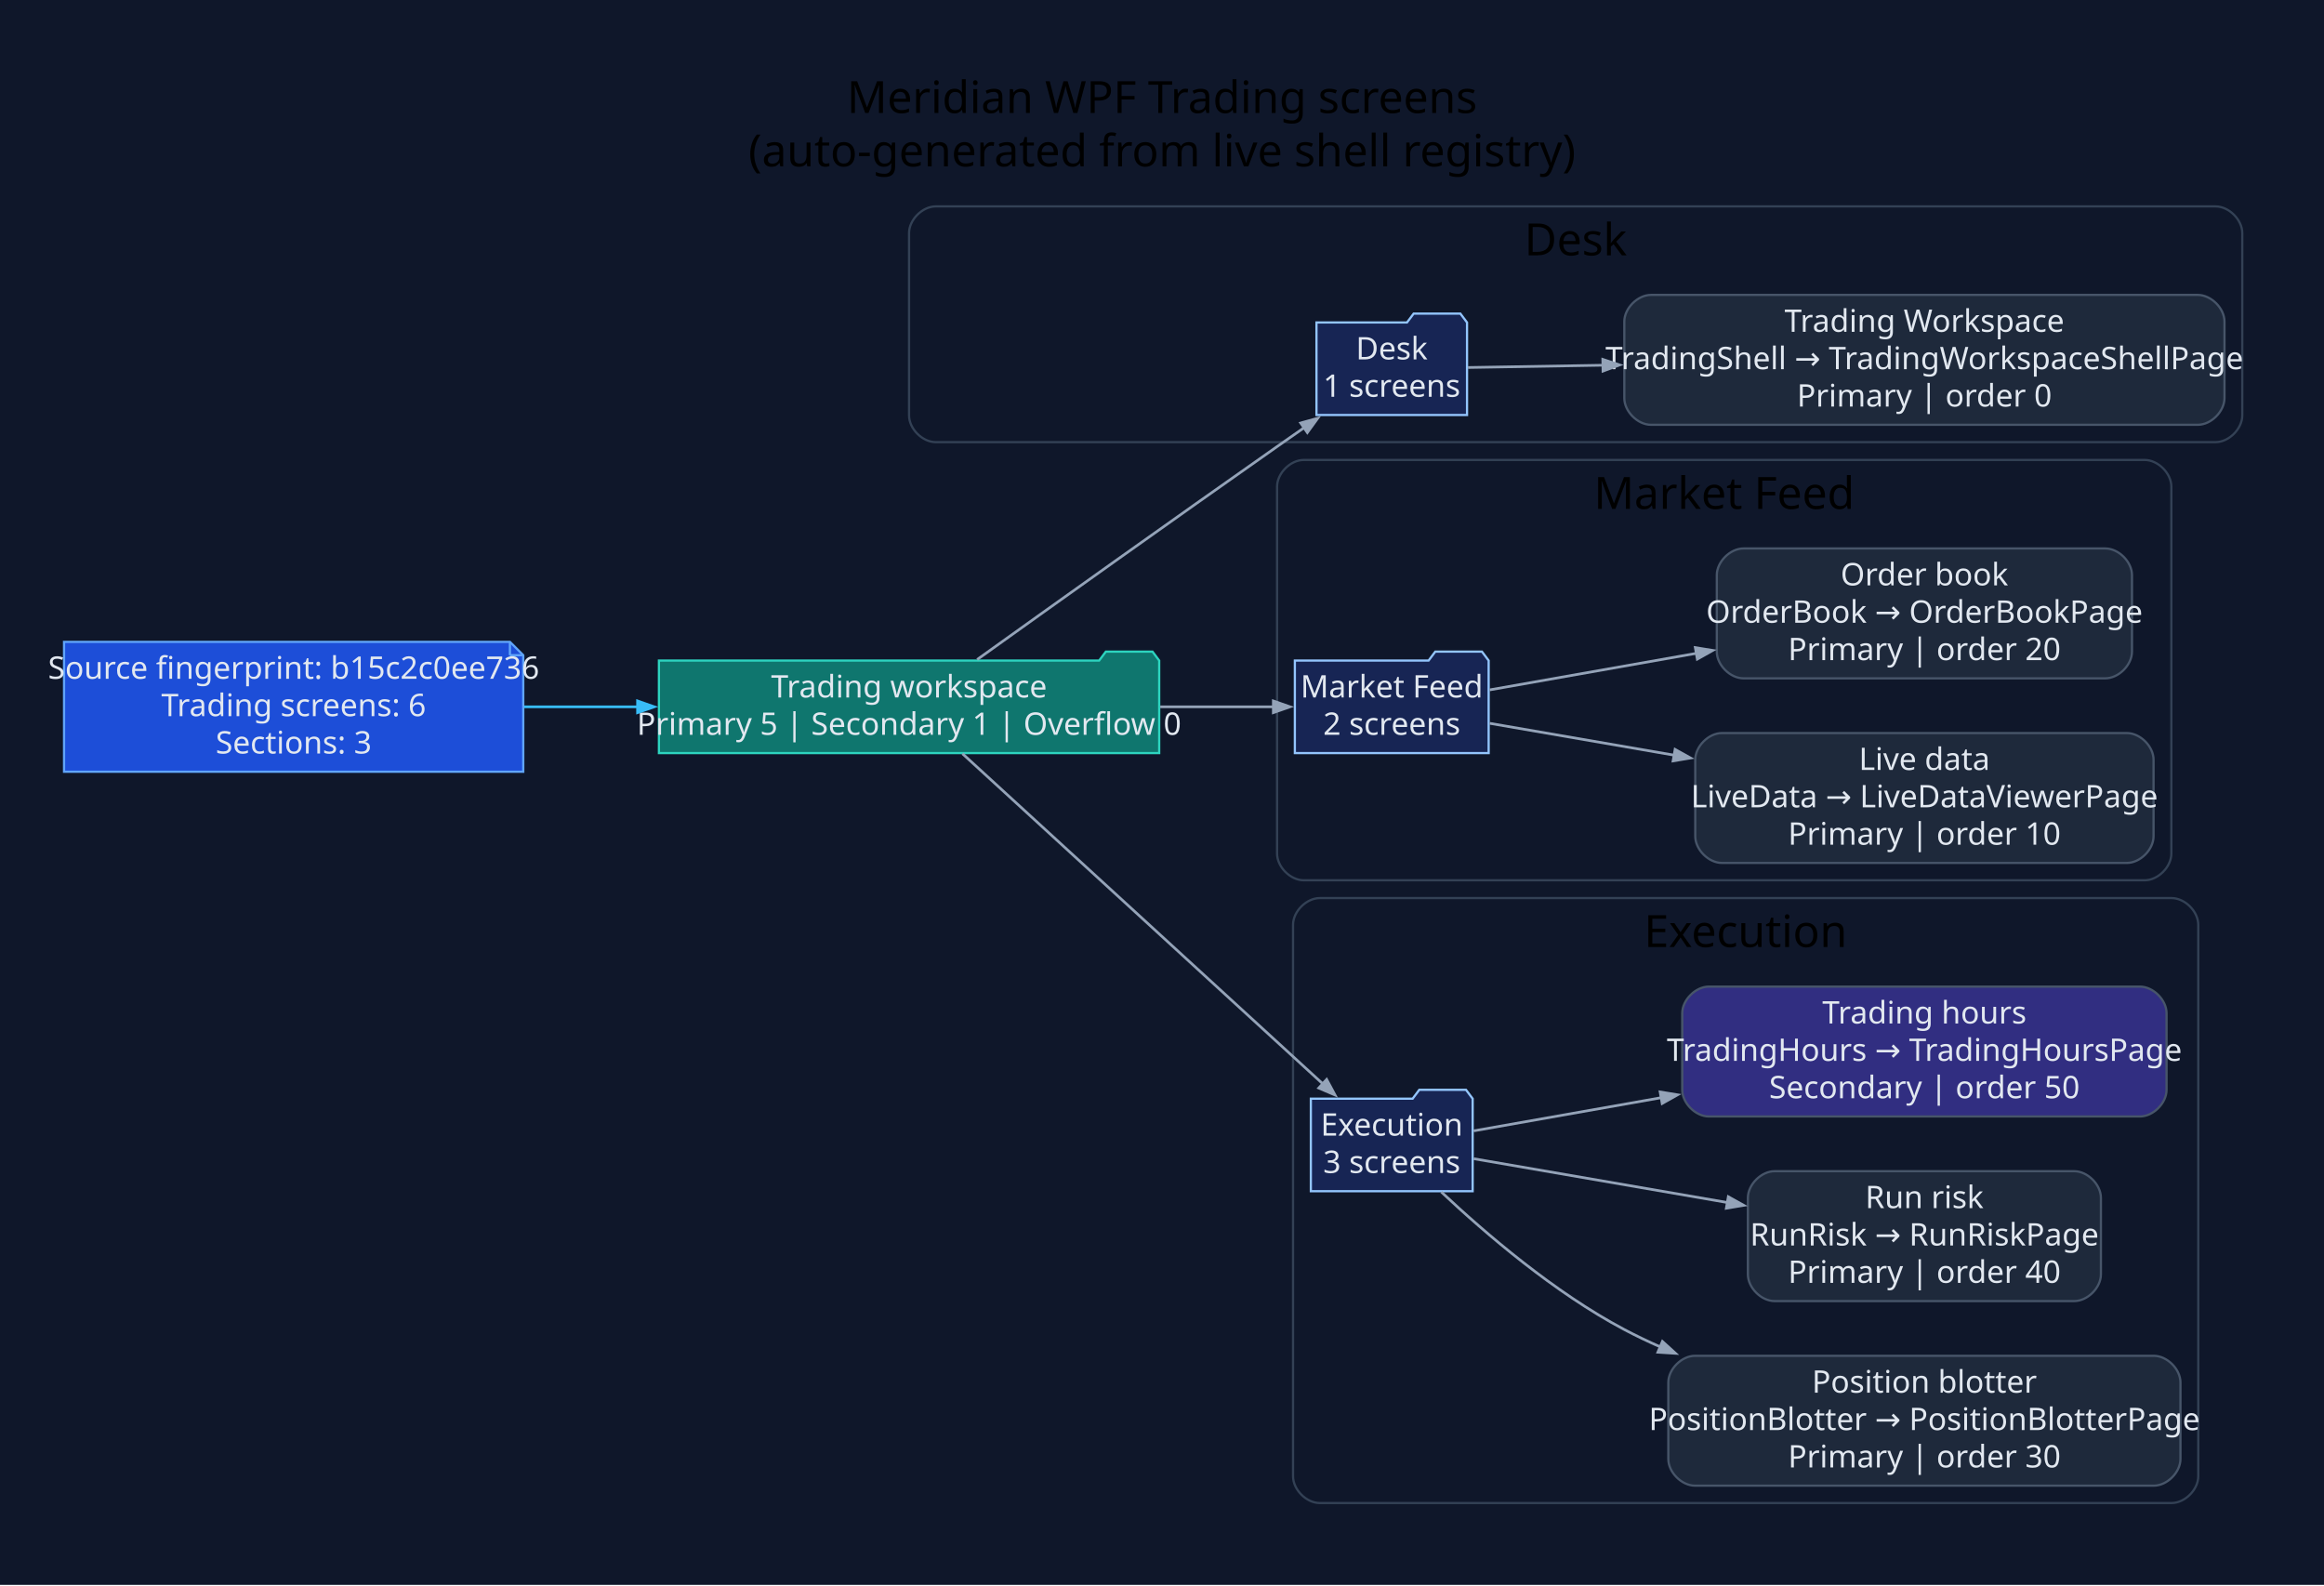
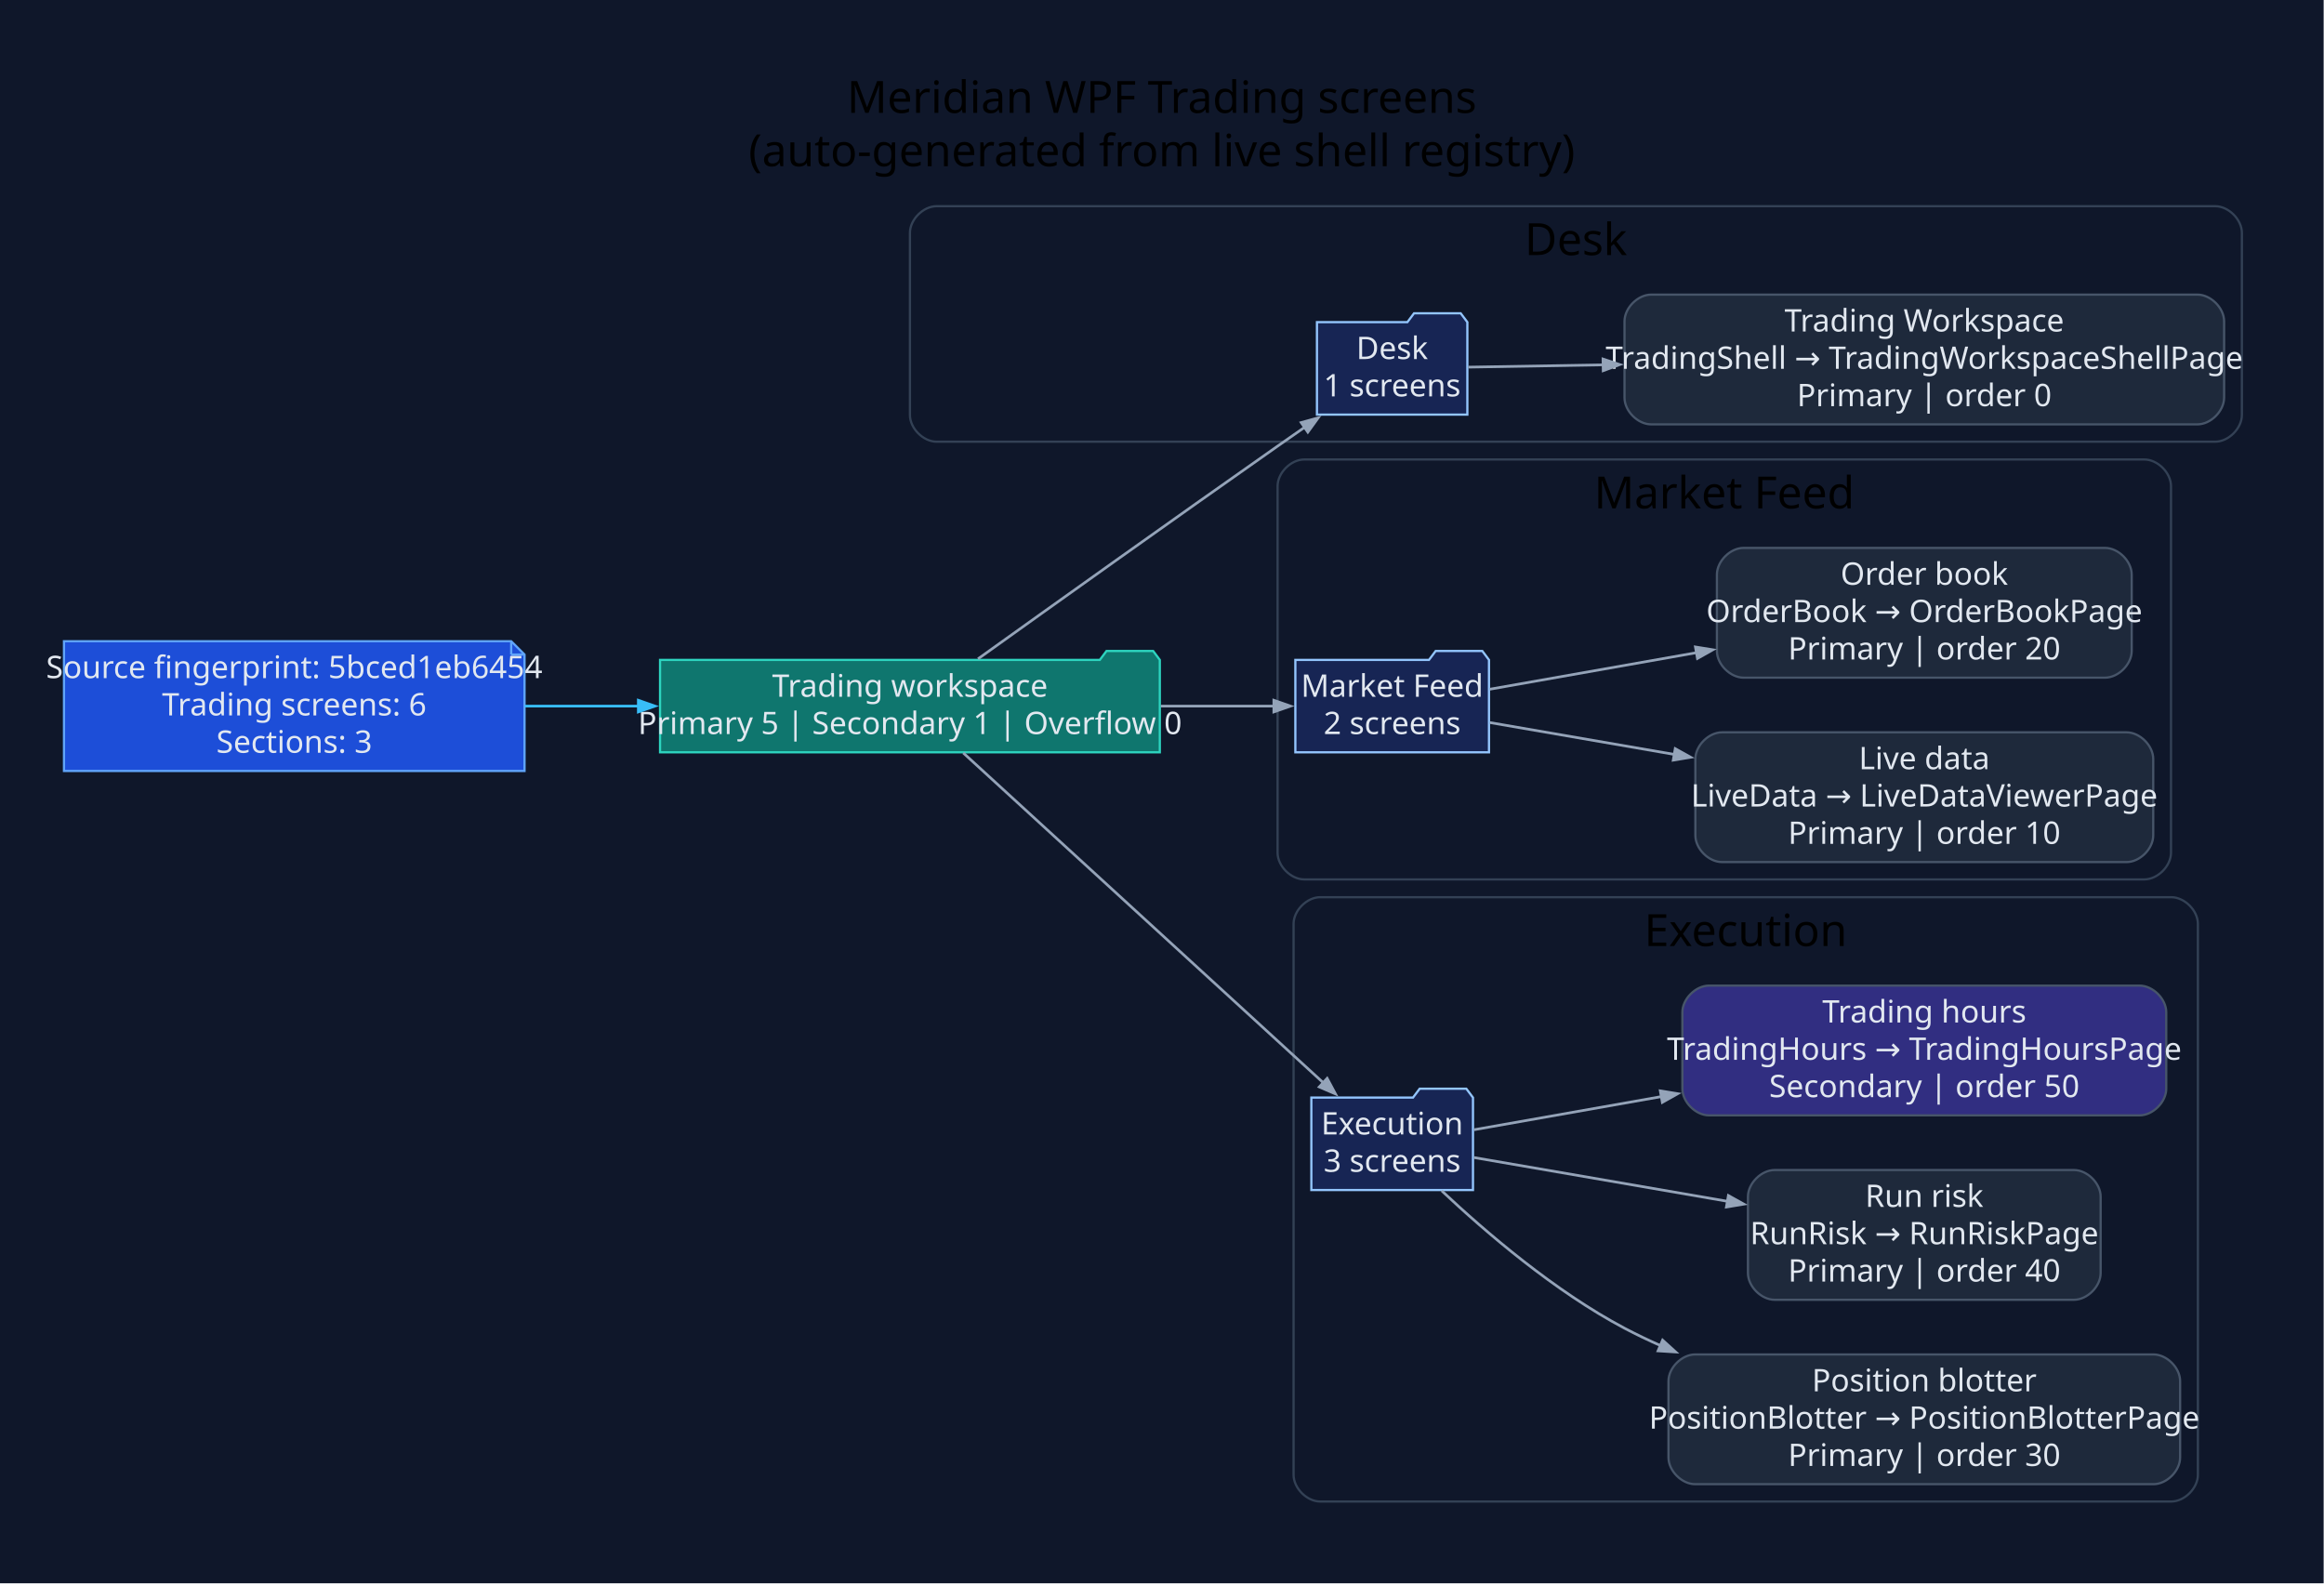
- <svg xmlns="http://www.w3.org/2000/svg" width="1045pt" height="713pt" viewBox="0.00 0.00 1045.00 713.00">
+ <svg xmlns="http://www.w3.org/2000/svg" width="1046pt" height="713pt" viewBox="0.00 0.00 1046.00 713.00">
  <g id="graph0" class="graph" transform="scale(1 1) rotate(0) translate(28.8 683.8)">
-     <polygon fill="#0f172a" stroke="none" points="-28.8,28.8 -28.8,-683.8 1016.25,-683.8 1016.25,28.8 -28.8,28.8" />
-     <text xml:space="preserve" text-anchor="middle" x="493.73" y="-633" font-family="Segoe UI" font-size="20.00">Meridian WPF Trading screens</text>
-     <text xml:space="preserve" text-anchor="middle" x="493.73" y="-609" font-family="Segoe UI" font-size="20.00">(auto-generated from live shell registry)</text>
+     <polygon fill="#0f172a" stroke="none" points="-28.8,28.8 -28.8,-683.8 1017.04,-683.8 1017.04,28.8 -28.8,28.8" />
+     <text xml:space="preserve" text-anchor="middle" x="494.12" y="-633" font-family="Segoe UI" font-size="20.00">Meridian WPF Trading screens</text>
+     <text xml:space="preserve" text-anchor="middle" x="494.12" y="-609" font-family="Segoe UI" font-size="20.00">(auto-generated from live shell registry)</text>
    <g id="clust1" class="cluster">
-       <path fill="#0f172a" stroke="#334155" d="M391.96,-485C391.96,-485 967.45,-485 967.45,-485 973.45,-485 979.45,-491 979.45,-497 979.45,-497 979.45,-579 979.45,-579 979.45,-585 973.45,-591 967.45,-591 967.45,-591 391.96,-591 391.96,-591 385.96,-591 379.96,-585 379.96,-579 379.96,-579 379.96,-497 379.96,-497 379.96,-491 385.96,-485 391.96,-485" />
-       <text xml:space="preserve" text-anchor="middle" x="679.71" y="-569" font-family="Segoe UI" font-size="20.00">Desk</text>
+       <path fill="#0f172a" stroke="#334155" d="M392.75,-485C392.75,-485 968.24,-485 968.24,-485 974.24,-485 980.24,-491 980.24,-497 980.24,-497 980.24,-579 980.24,-579 980.24,-585 974.24,-591 968.24,-591 968.24,-591 392.75,-591 392.75,-591 386.75,-591 380.75,-585 380.75,-579 380.75,-579 380.75,-497 380.75,-497 380.75,-491 386.75,-485 392.75,-485" />
+       <text xml:space="preserve" text-anchor="middle" x="680.49" y="-569" font-family="Segoe UI" font-size="20.00">Desk</text>
    </g>
    <g id="clust2" class="cluster">
-       <path fill="#0f172a" stroke="#334155" d="M557.44,-288C557.44,-288 935.56,-288 935.56,-288 941.56,-288 947.56,-294 947.56,-300 947.56,-300 947.56,-465 947.56,-465 947.56,-471 941.56,-477 935.56,-477 935.56,-477 557.44,-477 557.44,-477 551.44,-477 545.44,-471 545.44,-465 545.44,-465 545.44,-300 545.44,-300 545.44,-294 551.44,-288 557.44,-288" />
-       <text xml:space="preserve" text-anchor="middle" x="746.5" y="-455" font-family="Segoe UI" font-size="20.00">Market Feed</text>
+       <path fill="#0f172a" stroke="#334155" d="M558.22,-288C558.22,-288 936.34,-288 936.34,-288 942.34,-288 948.34,-294 948.34,-300 948.34,-300 948.34,-465 948.34,-465 948.34,-471 942.34,-477 936.34,-477 936.34,-477 558.22,-477 558.22,-477 552.22,-477 546.22,-471 546.22,-465 546.22,-465 546.22,-300 546.22,-300 546.22,-294 552.22,-288 558.22,-288" />
+       <text xml:space="preserve" text-anchor="middle" x="747.28" y="-455" font-family="Segoe UI" font-size="20.00">Market Feed</text>
    </g>
    <g id="clust3" class="cluster">
-       <path fill="#0f172a" stroke="#334155" d="M564.63,-8C564.63,-8 947.66,-8 947.66,-8 953.66,-8 959.66,-14 959.66,-20 959.66,-20 959.66,-268 959.66,-268 959.66,-274 953.66,-280 947.66,-280 947.66,-280 564.63,-280 564.63,-280 558.63,-280 552.63,-274 552.63,-268 552.63,-268 552.63,-20 552.63,-20 552.63,-14 558.63,-8 564.63,-8" />
-       <text xml:space="preserve" text-anchor="middle" x="756.14" y="-258" font-family="Segoe UI" font-size="20.00">Execution</text>
+       <path fill="#0f172a" stroke="#334155" d="M565.42,-8C565.42,-8 948.44,-8 948.44,-8 954.44,-8 960.44,-14 960.44,-20 960.44,-20 960.44,-268 960.44,-268 960.44,-274 954.44,-280 948.44,-280 948.44,-280 565.42,-280 565.42,-280 559.42,-280 553.42,-274 553.42,-268 553.42,-268 553.42,-20 553.42,-20 553.42,-14 559.42,-8 565.42,-8" />
+       <text xml:space="preserve" text-anchor="middle" x="756.93" y="-258" font-family="Segoe UI" font-size="20.00">Execution</text>
    </g>
    <g id="node1" class="node">
-       <polygon fill="#1d4ed8" stroke="#60a5fa" points="200.49,-395.2 0,-395.2 0,-336.8 206.49,-336.8 206.49,-389.2 200.49,-395.2" />
-       <polyline fill="none" stroke="#60a5fa" points="200.49,-395.2 200.49,-389.2" />
-       <polyline fill="none" stroke="#60a5fa" points="206.49,-389.2 200.49,-389.2" />
-       <text xml:space="preserve" text-anchor="middle" x="103.25" y="-378.6" font-family="Segoe UI" font-size="14.00" fill="#e2e8f0">Source fingerprint: b15c2c0ee736</text>
-       <text xml:space="preserve" text-anchor="middle" x="103.25" y="-361.8" font-family="Segoe UI" font-size="14.00" fill="#e2e8f0">Trading screens: 6</text>
-       <text xml:space="preserve" text-anchor="middle" x="103.25" y="-345" font-family="Segoe UI" font-size="14.00" fill="#e2e8f0">Sections: 3</text>
+       <polygon fill="#1d4ed8" stroke="#60a5fa" points="201.28,-395.2 0,-395.2 0,-336.8 207.28,-336.8 207.28,-389.2 201.28,-395.2" />
+       <polyline fill="none" stroke="#60a5fa" points="201.28,-395.2 201.28,-389.2" />
+       <polyline fill="none" stroke="#60a5fa" points="207.28,-389.2 201.28,-389.2" />
+       <text xml:space="preserve" text-anchor="middle" x="103.64" y="-378.6" font-family="Segoe UI" font-size="14.00" fill="#e2e8f0">Source fingerprint: 5bced1eb6454</text>
+       <text xml:space="preserve" text-anchor="middle" x="103.64" y="-361.8" font-family="Segoe UI" font-size="14.00" fill="#e2e8f0">Trading screens: 6</text>
+       <text xml:space="preserve" text-anchor="middle" x="103.64" y="-345" font-family="Segoe UI" font-size="14.00" fill="#e2e8f0">Sections: 3</text>
    </g>
    <g id="node2" class="node">
-       <polygon fill="#0f766e" stroke="#2dd4bf" points="492.44,-386.8 489.44,-390.8 468.44,-390.8 465.44,-386.8 267.49,-386.8 267.49,-345.2 492.44,-345.2 492.44,-386.8" />
-       <text xml:space="preserve" text-anchor="middle" x="379.96" y="-370.2" font-family="Segoe UI" font-size="14.00" fill="#e2e8f0">Trading workspace</text>
-       <text xml:space="preserve" text-anchor="middle" x="379.96" y="-353.4" font-family="Segoe UI" font-size="14.00" fill="#e2e8f0">Primary 5 | Secondary 1 | Overflow 0</text>
+       <polygon fill="#0f766e" stroke="#2dd4bf" points="493.22,-386.8 490.22,-390.8 469.22,-390.8 466.22,-386.8 268.28,-386.8 268.28,-345.2 493.22,-345.2 493.22,-386.8" />
+       <text xml:space="preserve" text-anchor="middle" x="380.75" y="-370.2" font-family="Segoe UI" font-size="14.00" fill="#e2e8f0">Trading workspace</text>
+       <text xml:space="preserve" text-anchor="middle" x="380.75" y="-353.4" font-family="Segoe UI" font-size="14.00" fill="#e2e8f0">Primary 5 | Secondary 1 | Overflow 0</text>
    </g>
    <g id="edge1" class="edge">
-       <path fill="none" stroke="#38bdf8" stroke-width="1.2" d="M206.93,-366C223.67,-366 241.15,-366 258.28,-366" />
-       <polygon fill="#38bdf8" stroke="#38bdf8" stroke-width="1.2" points="257.88,-368.63 265.38,-366 257.88,-363.38 257.88,-368.63" />
+       <path fill="none" stroke="#38bdf8" stroke-width="1.2" d="M207.47,-366C224.24,-366 241.74,-366 258.89,-366" />
+       <polygon fill="#38bdf8" stroke="#38bdf8" stroke-width="1.2" points="258.5,-368.63 266,-366 258.5,-363.38 258.5,-368.63" />
    </g>
    <g id="node3" class="node">
-       <polygon fill="#172554" stroke="#93c5fd" points="630.86,-538.8 627.86,-542.8 606.86,-542.8 603.86,-538.8 563.16,-538.8 563.16,-497.2 630.86,-497.2 630.86,-538.8" />
-       <text xml:space="preserve" text-anchor="middle" x="597.01" y="-522.2" font-family="Segoe UI" font-size="14.00" fill="#e2e8f0">Desk</text>
-       <text xml:space="preserve" text-anchor="middle" x="597.01" y="-505.4" font-family="Segoe UI" font-size="14.00" fill="#e2e8f0">1 screens</text>
+       <polygon fill="#172554" stroke="#93c5fd" points="631.64,-538.8 628.64,-542.8 607.64,-542.8 604.64,-538.8 563.94,-538.8 563.94,-497.2 631.64,-497.2 631.64,-538.8" />
+       <text xml:space="preserve" text-anchor="middle" x="597.79" y="-522.2" font-family="Segoe UI" font-size="14.00" fill="#e2e8f0">Desk</text>
+       <text xml:space="preserve" text-anchor="middle" x="597.79" y="-505.4" font-family="Segoe UI" font-size="14.00" fill="#e2e8f0">1 screens</text>
    </g>
    <g id="edge2" class="edge">
-       <path fill="none" stroke="#94a3b8" stroke-width="1.2" d="M410.59,-387.25C443.46,-410.78 498.11,-449.79 545.44,-483 549.43,-485.8 553.6,-488.71 557.76,-491.61" />
-       <polygon fill="#94a3b8" stroke="#94a3b8" stroke-width="1.2" points="556.06,-493.62 563.72,-495.74 559.05,-489.31 556.06,-493.62" />
+       <path fill="none" stroke="#94a3b8" stroke-width="1.2" d="M411.38,-387.25C444.25,-410.78 498.89,-449.79 546.22,-483 550.21,-485.8 554.38,-488.71 558.55,-491.61" />
+       <polygon fill="#94a3b8" stroke="#94a3b8" stroke-width="1.2" points="556.85,-493.62 564.5,-495.74 559.84,-489.31 556.85,-493.62" />
    </g>
    <g id="node5" class="node">
-       <polygon fill="#172554" stroke="#93c5fd" points="640.58,-386.8 637.58,-390.8 616.58,-390.8 613.58,-386.8 553.44,-386.8 553.44,-345.2 640.58,-345.2 640.58,-386.8" />
-       <text xml:space="preserve" text-anchor="middle" x="597.01" y="-370.2" font-family="Segoe UI" font-size="14.00" fill="#e2e8f0">Market Feed</text>
-       <text xml:space="preserve" text-anchor="middle" x="597.01" y="-353.4" font-family="Segoe UI" font-size="14.00" fill="#e2e8f0">2 screens</text>
+       <polygon fill="#172554" stroke="#93c5fd" points="641.37,-386.8 638.37,-390.8 617.37,-390.8 614.37,-386.8 554.22,-386.8 554.22,-345.2 641.37,-345.2 641.37,-386.8" />
+       <text xml:space="preserve" text-anchor="middle" x="597.79" y="-370.2" font-family="Segoe UI" font-size="14.00" fill="#e2e8f0">Market Feed</text>
+       <text xml:space="preserve" text-anchor="middle" x="597.79" y="-353.4" font-family="Segoe UI" font-size="14.00" fill="#e2e8f0">2 screens</text>
    </g>
    <g id="edge4" class="edge">
-       <path fill="none" stroke="#94a3b8" stroke-width="1.2" d="M492.9,-366C510.81,-366 528.56,-366 544.16,-366" />
-       <polygon fill="#94a3b8" stroke="#94a3b8" stroke-width="1.2" points="543.76,-368.63 551.26,-366 543.76,-363.38 543.76,-368.63" />
+       <path fill="none" stroke="#94a3b8" stroke-width="1.2" d="M493.68,-366C511.6,-366 529.35,-366 544.94,-366" />
+       <polygon fill="#94a3b8" stroke="#94a3b8" stroke-width="1.2" points="544.54,-368.63 552.04,-366 544.54,-363.38 544.54,-368.63" />
    </g>
    <g id="node8" class="node">
-       <polygon fill="#172554" stroke="#93c5fd" points="633.39,-189.8 630.39,-193.8 609.39,-193.8 606.39,-189.8 560.63,-189.8 560.63,-148.2 633.39,-148.2 633.39,-189.8" />
-       <text xml:space="preserve" text-anchor="middle" x="597.01" y="-173.2" font-family="Segoe UI" font-size="14.00" fill="#e2e8f0">Execution</text>
-       <text xml:space="preserve" text-anchor="middle" x="597.01" y="-156.4" font-family="Segoe UI" font-size="14.00" fill="#e2e8f0">3 screens</text>
+       <polygon fill="#172554" stroke="#93c5fd" points="634.17,-189.8 631.17,-193.8 610.17,-193.8 607.17,-189.8 561.42,-189.8 561.42,-148.2 634.17,-148.2 634.17,-189.8" />
+       <text xml:space="preserve" text-anchor="middle" x="597.79" y="-173.2" font-family="Segoe UI" font-size="14.00" fill="#e2e8f0">Execution</text>
+       <text xml:space="preserve" text-anchor="middle" x="597.79" y="-156.4" font-family="Segoe UI" font-size="14.00" fill="#e2e8f0">3 screens</text>
    </g>
    <g id="edge7" class="edge">
-       <path fill="none" stroke="#94a3b8" stroke-width="1.2" d="M403.98,-344.92C443.16,-309.02 522.8,-236.06 566.19,-196.31" />
-       <polygon fill="#94a3b8" stroke="#94a3b8" stroke-width="1.2" points="567.74,-198.46 571.5,-191.46 564.19,-194.59 567.74,-198.46" />
+       <path fill="none" stroke="#94a3b8" stroke-width="1.2" d="M404.76,-344.92C443.95,-309.02 523.59,-236.06 566.98,-196.31" />
+       <polygon fill="#94a3b8" stroke="#94a3b8" stroke-width="1.2" points="568.53,-198.46 572.28,-191.46 564.98,-194.59 568.53,-198.46" />
    </g>
    <g id="node4" class="node">
-       <path fill="#1e293b" stroke="#475569" d="M959.45,-551.2C959.45,-551.2 713.58,-551.2 713.58,-551.2 707.58,-551.2 701.58,-545.2 701.58,-539.2 701.58,-539.2 701.58,-504.8 701.58,-504.8 701.58,-498.8 707.58,-492.8 713.58,-492.8 713.58,-492.8 959.45,-492.8 959.45,-492.8 965.45,-492.8 971.45,-498.8 971.45,-504.8 971.45,-504.8 971.45,-539.2 971.45,-539.2 971.45,-545.2 965.45,-551.2 959.45,-551.2" />
-       <text xml:space="preserve" text-anchor="middle" x="836.52" y="-534.6" font-family="Segoe UI" font-size="14.00" fill="#e2e8f0">Trading Workspace</text>
-       <text xml:space="preserve" text-anchor="middle" x="836.52" y="-517.8" font-family="Segoe UI" font-size="14.00" fill="#e2e8f0">TradingShell → TradingWorkspaceShellPage</text>
-       <text xml:space="preserve" text-anchor="middle" x="836.52" y="-501" font-family="Segoe UI" font-size="14.00" fill="#e2e8f0">Primary | order 0</text>
+       <path fill="#1e293b" stroke="#475569" d="M960.24,-551.2C960.24,-551.2 714.37,-551.2 714.37,-551.2 708.37,-551.2 702.37,-545.2 702.37,-539.2 702.37,-539.2 702.37,-504.8 702.37,-504.8 702.37,-498.8 708.37,-492.8 714.37,-492.8 714.37,-492.8 960.24,-492.8 960.24,-492.8 966.24,-492.8 972.24,-498.8 972.24,-504.8 972.24,-504.8 972.24,-539.2 972.24,-539.2 972.24,-545.2 966.24,-551.2 960.24,-551.2" />
+       <text xml:space="preserve" text-anchor="middle" x="837.3" y="-534.6" font-family="Segoe UI" font-size="14.00" fill="#e2e8f0">Trading Workspace</text>
+       <text xml:space="preserve" text-anchor="middle" x="837.3" y="-517.8" font-family="Segoe UI" font-size="14.00" fill="#e2e8f0">TradingShell → TradingWorkspaceShellPage</text>
+       <text xml:space="preserve" text-anchor="middle" x="837.3" y="-501" font-family="Segoe UI" font-size="14.00" fill="#e2e8f0">Primary | order 0</text>
    </g>
    <g id="edge3" class="edge">
-       <path fill="none" stroke="#94a3b8" stroke-width="1.2" d="M631.28,-518.56C647.96,-518.84 669.43,-519.2 692.15,-519.59" />
-       <polygon fill="#94a3b8" stroke="#94a3b8" stroke-width="1.2" points="691.9,-522.21 699.45,-519.71 691.99,-516.96 691.9,-522.21" />
+       <path fill="none" stroke="#94a3b8" stroke-width="1.2" d="M632.07,-518.56C648.75,-518.84 670.22,-519.2 692.94,-519.59" />
+       <polygon fill="#94a3b8" stroke="#94a3b8" stroke-width="1.2" points="692.69,-522.21 700.23,-519.71 692.78,-516.96 692.69,-522.21" />
    </g>
    <g id="node6" class="node">
-       <path fill="#1e293b" stroke="#475569" d="M927.56,-354.2C927.56,-354.2 745.48,-354.2 745.48,-354.2 739.48,-354.2 733.48,-348.2 733.48,-342.2 733.48,-342.2 733.48,-307.8 733.48,-307.8 733.48,-301.8 739.48,-295.8 745.48,-295.8 745.48,-295.8 927.56,-295.8 927.56,-295.8 933.56,-295.8 939.56,-301.8 939.56,-307.8 939.56,-307.8 939.56,-342.2 939.56,-342.2 939.56,-348.2 933.56,-354.2 927.56,-354.2" />
-       <text xml:space="preserve" text-anchor="middle" x="836.52" y="-337.6" font-family="Segoe UI" font-size="14.00" fill="#e2e8f0">Live data</text>
-       <text xml:space="preserve" text-anchor="middle" x="836.52" y="-320.8" font-family="Segoe UI" font-size="14.00" fill="#e2e8f0">LiveData → LiveDataViewerPage</text>
-       <text xml:space="preserve" text-anchor="middle" x="836.52" y="-304" font-family="Segoe UI" font-size="14.00" fill="#e2e8f0">Primary | order 10</text>
+       <path fill="#1e293b" stroke="#475569" d="M928.34,-354.2C928.34,-354.2 746.26,-354.2 746.26,-354.2 740.26,-354.2 734.26,-348.2 734.26,-342.2 734.26,-342.2 734.26,-307.8 734.26,-307.8 734.26,-301.8 740.26,-295.8 746.26,-295.8 746.26,-295.8 928.34,-295.8 928.34,-295.8 934.34,-295.8 940.34,-301.8 940.34,-307.8 940.34,-307.8 940.34,-342.2 940.34,-342.2 940.34,-348.2 934.34,-354.2 928.34,-354.2" />
+       <text xml:space="preserve" text-anchor="middle" x="837.3" y="-337.6" font-family="Segoe UI" font-size="14.00" fill="#e2e8f0">Live data</text>
+       <text xml:space="preserve" text-anchor="middle" x="837.3" y="-320.8" font-family="Segoe UI" font-size="14.00" fill="#e2e8f0">LiveData → LiveDataViewerPage</text>
+       <text xml:space="preserve" text-anchor="middle" x="837.3" y="-304" font-family="Segoe UI" font-size="14.00" fill="#e2e8f0">Primary | order 10</text>
    </g>
    <g id="edge5" class="edge">
-       <path fill="none" stroke="#94a3b8" stroke-width="1.2" d="M641.02,-358.58C664.4,-354.54 694.5,-349.34 724.01,-344.25" />
-       <polygon fill="#94a3b8" stroke="#94a3b8" stroke-width="1.2" points="724.41,-346.84 731.35,-342.98 723.51,-341.67 724.41,-346.84" />
+       <path fill="none" stroke="#94a3b8" stroke-width="1.2" d="M641.81,-358.58C665.19,-354.54 695.29,-349.34 724.8,-344.25" />
+       <polygon fill="#94a3b8" stroke="#94a3b8" stroke-width="1.2" points="725.19,-346.84 732.14,-342.98 724.3,-341.67 725.19,-346.84" />
    </g>
    <g id="node7" class="node">
-       <path fill="#1e293b" stroke="#475569" d="M917.86,-437.2C917.86,-437.2 755.17,-437.2 755.17,-437.2 749.17,-437.2 743.17,-431.2 743.17,-425.2 743.17,-425.2 743.17,-390.8 743.17,-390.8 743.17,-384.8 749.17,-378.8 755.17,-378.8 755.17,-378.8 917.86,-378.8 917.86,-378.8 923.86,-378.8 929.86,-384.8 929.86,-390.8 929.86,-390.8 929.86,-425.2 929.86,-425.2 929.86,-431.2 923.86,-437.2 917.86,-437.2" />
-       <text xml:space="preserve" text-anchor="middle" x="836.52" y="-420.6" font-family="Segoe UI" font-size="14.00" fill="#e2e8f0">Order book</text>
-       <text xml:space="preserve" text-anchor="middle" x="836.52" y="-403.8" font-family="Segoe UI" font-size="14.00" fill="#e2e8f0">OrderBook → OrderBookPage</text>
-       <text xml:space="preserve" text-anchor="middle" x="836.52" y="-387" font-family="Segoe UI" font-size="14.00" fill="#e2e8f0">Primary | order 20</text>
+       <path fill="#1e293b" stroke="#475569" d="M918.65,-437.2C918.65,-437.2 755.96,-437.2 755.96,-437.2 749.96,-437.2 743.96,-431.2 743.96,-425.2 743.96,-425.2 743.96,-390.8 743.96,-390.8 743.96,-384.8 749.96,-378.8 755.96,-378.8 755.96,-378.8 918.65,-378.8 918.65,-378.8 924.65,-378.8 930.65,-384.8 930.65,-390.8 930.65,-390.8 930.65,-425.2 930.65,-425.2 930.65,-431.2 924.65,-437.2 918.65,-437.2" />
+       <text xml:space="preserve" text-anchor="middle" x="837.3" y="-420.6" font-family="Segoe UI" font-size="14.00" fill="#e2e8f0">Order book</text>
+       <text xml:space="preserve" text-anchor="middle" x="837.3" y="-403.8" font-family="Segoe UI" font-size="14.00" fill="#e2e8f0">OrderBook → OrderBookPage</text>
+       <text xml:space="preserve" text-anchor="middle" x="837.3" y="-387" font-family="Segoe UI" font-size="14.00" fill="#e2e8f0">Primary | order 20</text>
    </g>
    <g id="edge6" class="edge">
-       <path fill="none" stroke="#94a3b8" stroke-width="1.2" d="M641.02,-373.61C667.05,-378.21 701.4,-384.28 733.99,-390.05" />
-       <polygon fill="#94a3b8" stroke="#94a3b8" stroke-width="1.2" points="733.5,-392.62 741.34,-391.35 734.41,-387.46 733.5,-392.62" />
+       <path fill="none" stroke="#94a3b8" stroke-width="1.2" d="M641.81,-373.61C667.83,-378.21 702.19,-384.28 734.78,-390.05" />
+       <polygon fill="#94a3b8" stroke="#94a3b8" stroke-width="1.2" points="734.28,-392.62 742.12,-391.35 735.2,-387.46 734.28,-392.62" />
    </g>
    <g id="node9" class="node">
-       <path fill="#1e293b" stroke="#475569" d="M939.66,-74.2C939.66,-74.2 733.37,-74.2 733.37,-74.2 727.37,-74.2 721.37,-68.2 721.37,-62.2 721.37,-62.2 721.37,-27.8 721.37,-27.8 721.37,-21.8 727.37,-15.8 733.37,-15.8 733.37,-15.8 939.66,-15.8 939.66,-15.8 945.66,-15.8 951.66,-21.8 951.66,-27.8 951.66,-27.8 951.66,-62.2 951.66,-62.2 951.66,-68.2 945.66,-74.2 939.66,-74.2" />
-       <text xml:space="preserve" text-anchor="middle" x="836.52" y="-57.6" font-family="Segoe UI" font-size="14.00" fill="#e2e8f0">Position blotter</text>
-       <text xml:space="preserve" text-anchor="middle" x="836.52" y="-40.8" font-family="Segoe UI" font-size="14.00" fill="#e2e8f0">PositionBlotter → PositionBlotterPage</text>
-       <text xml:space="preserve" text-anchor="middle" x="836.52" y="-24" font-family="Segoe UI" font-size="14.00" fill="#e2e8f0">Primary | order 30</text>
+       <path fill="#1e293b" stroke="#475569" d="M940.44,-74.2C940.44,-74.2 734.16,-74.2 734.16,-74.2 728.16,-74.2 722.16,-68.2 722.16,-62.2 722.16,-62.2 722.16,-27.8 722.16,-27.8 722.16,-21.8 728.16,-15.8 734.16,-15.8 734.16,-15.8 940.44,-15.8 940.44,-15.8 946.44,-15.8 952.44,-21.8 952.44,-27.8 952.44,-27.8 952.44,-62.2 952.44,-62.2 952.44,-68.2 946.44,-74.2 940.44,-74.2" />
+       <text xml:space="preserve" text-anchor="middle" x="837.3" y="-57.6" font-family="Segoe UI" font-size="14.00" fill="#e2e8f0">Position blotter</text>
+       <text xml:space="preserve" text-anchor="middle" x="837.3" y="-40.8" font-family="Segoe UI" font-size="14.00" fill="#e2e8f0">PositionBlotter → PositionBlotterPage</text>
+       <text xml:space="preserve" text-anchor="middle" x="837.3" y="-24" font-family="Segoe UI" font-size="14.00" fill="#e2e8f0">Primary | order 30</text>
    </g>
    <g id="edge8" class="edge">
-       <path fill="none" stroke="#94a3b8" stroke-width="1.2" d="M619.29,-147.87C639.1,-129.25 670.21,-102.59 701.58,-86 706.85,-83.21 712.34,-80.58 717.96,-78.11" />
-       <polygon fill="#94a3b8" stroke="#94a3b8" stroke-width="1.2" points="718.72,-80.64 724.6,-75.3 716.67,-75.8 718.72,-80.64" />
+       <path fill="none" stroke="#94a3b8" stroke-width="1.2" d="M620.08,-147.87C639.89,-129.25 670.99,-102.59 702.37,-86 707.64,-83.21 713.13,-80.58 718.75,-78.11" />
+       <polygon fill="#94a3b8" stroke="#94a3b8" stroke-width="1.2" points="719.51,-80.64 725.39,-75.3 717.46,-75.8 719.51,-80.64" />
    </g>
    <g id="node10" class="node">
-       <path fill="#1e293b" stroke="#475569" d="M903.89,-157.2C903.89,-157.2 769.15,-157.2 769.15,-157.2 763.15,-157.2 757.15,-151.2 757.15,-145.2 757.15,-145.2 757.15,-110.8 757.15,-110.8 757.15,-104.8 763.15,-98.8 769.15,-98.8 769.15,-98.8 903.89,-98.8 903.89,-98.8 909.89,-98.8 915.89,-104.8 915.89,-110.8 915.89,-110.8 915.89,-145.2 915.89,-145.2 915.89,-151.2 909.89,-157.2 903.89,-157.2" />
-       <text xml:space="preserve" text-anchor="middle" x="836.52" y="-140.6" font-family="Segoe UI" font-size="14.00" fill="#e2e8f0">Run risk</text>
-       <text xml:space="preserve" text-anchor="middle" x="836.52" y="-123.8" font-family="Segoe UI" font-size="14.00" fill="#e2e8f0">RunRisk → RunRiskPage</text>
-       <text xml:space="preserve" text-anchor="middle" x="836.52" y="-107" font-family="Segoe UI" font-size="14.00" fill="#e2e8f0">Primary | order 40</text>
+       <path fill="#1e293b" stroke="#475569" d="M904.67,-157.2C904.67,-157.2 769.93,-157.2 769.93,-157.2 763.93,-157.2 757.93,-151.2 757.93,-145.2 757.93,-145.2 757.93,-110.8 757.93,-110.8 757.93,-104.8 763.93,-98.8 769.93,-98.8 769.93,-98.8 904.67,-98.8 904.67,-98.8 910.67,-98.8 916.67,-104.8 916.67,-110.8 916.67,-110.8 916.67,-145.2 916.67,-145.2 916.67,-151.2 910.67,-157.2 904.67,-157.2" />
+       <text xml:space="preserve" text-anchor="middle" x="837.3" y="-140.6" font-family="Segoe UI" font-size="14.00" fill="#e2e8f0">Run risk</text>
+       <text xml:space="preserve" text-anchor="middle" x="837.3" y="-123.8" font-family="Segoe UI" font-size="14.00" fill="#e2e8f0">RunRisk → RunRiskPage</text>
+       <text xml:space="preserve" text-anchor="middle" x="837.3" y="-107" font-family="Segoe UI" font-size="14.00" fill="#e2e8f0">Primary | order 40</text>
    </g>
    <g id="edge9" class="edge">
-       <path fill="none" stroke="#94a3b8" stroke-width="1.2" d="M633.82,-162.82C664.06,-157.6 708.63,-149.9 748.19,-143.07" />
-       <polygon fill="#94a3b8" stroke="#94a3b8" stroke-width="1.2" points="748.34,-145.71 755.28,-141.85 747.45,-140.54 748.34,-145.71" />
+       <path fill="none" stroke="#94a3b8" stroke-width="1.2" d="M634.61,-162.82C664.85,-157.6 709.42,-149.9 748.98,-143.07" />
+       <polygon fill="#94a3b8" stroke="#94a3b8" stroke-width="1.2" points="749.12,-145.71 756.07,-141.85 748.23,-140.54 749.12,-145.71" />
    </g>
    <g id="node11" class="node">
-       <path fill="#312e81" stroke="#475569" d="M933.41,-240.2C933.41,-240.2 739.62,-240.2 739.62,-240.2 733.62,-240.2 727.62,-234.2 727.62,-228.2 727.62,-228.2 727.62,-193.8 727.62,-193.8 727.62,-187.8 733.62,-181.8 739.62,-181.8 739.62,-181.8 933.41,-181.8 933.41,-181.8 939.41,-181.8 945.41,-187.8 945.41,-193.8 945.41,-193.8 945.41,-228.2 945.41,-228.2 945.41,-234.2 939.41,-240.2 933.41,-240.2" />
-       <text xml:space="preserve" text-anchor="middle" x="836.52" y="-223.6" font-family="Segoe UI" font-size="14.00" fill="#e2e8f0">Trading hours</text>
-       <text xml:space="preserve" text-anchor="middle" x="836.52" y="-206.8" font-family="Segoe UI" font-size="14.00" fill="#e2e8f0">TradingHours → TradingHoursPage</text>
-       <text xml:space="preserve" text-anchor="middle" x="836.52" y="-190" font-family="Segoe UI" font-size="14.00" fill="#e2e8f0">Secondary | order 50</text>
+       <path fill="#312e81" stroke="#475569" d="M934.2,-240.2C934.2,-240.2 740.41,-240.2 740.41,-240.2 734.41,-240.2 728.41,-234.2 728.41,-228.2 728.41,-228.2 728.41,-193.8 728.41,-193.8 728.41,-187.8 734.41,-181.8 740.41,-181.8 740.41,-181.8 934.2,-181.8 934.2,-181.8 940.2,-181.8 946.2,-187.8 946.2,-193.8 946.2,-193.8 946.2,-228.2 946.2,-228.2 946.2,-234.2 940.2,-240.2 934.2,-240.2" />
+       <text xml:space="preserve" text-anchor="middle" x="837.3" y="-223.6" font-family="Segoe UI" font-size="14.00" fill="#e2e8f0">Trading hours</text>
+       <text xml:space="preserve" text-anchor="middle" x="837.3" y="-206.8" font-family="Segoe UI" font-size="14.00" fill="#e2e8f0">TradingHours → TradingHoursPage</text>
+       <text xml:space="preserve" text-anchor="middle" x="837.3" y="-190" font-family="Segoe UI" font-size="14.00" fill="#e2e8f0">Secondary | order 50</text>
    </g>
    <g id="edge10" class="edge">
-       <path fill="none" stroke="#94a3b8" stroke-width="1.2" d="M633.82,-175.33C656.59,-179.36 687.47,-184.82 718.23,-190.26" />
-       <polygon fill="#94a3b8" stroke="#94a3b8" stroke-width="1.2" points="717.69,-192.83 725.53,-191.55 718.6,-187.66 717.69,-192.83" />
+       <path fill="none" stroke="#94a3b8" stroke-width="1.2" d="M634.61,-175.33C657.37,-179.36 688.26,-184.82 719.01,-190.26" />
+       <polygon fill="#94a3b8" stroke="#94a3b8" stroke-width="1.2" points="718.48,-192.83 726.32,-191.55 719.39,-187.66 718.48,-192.83" />
    </g>
  </g>
</svg>
